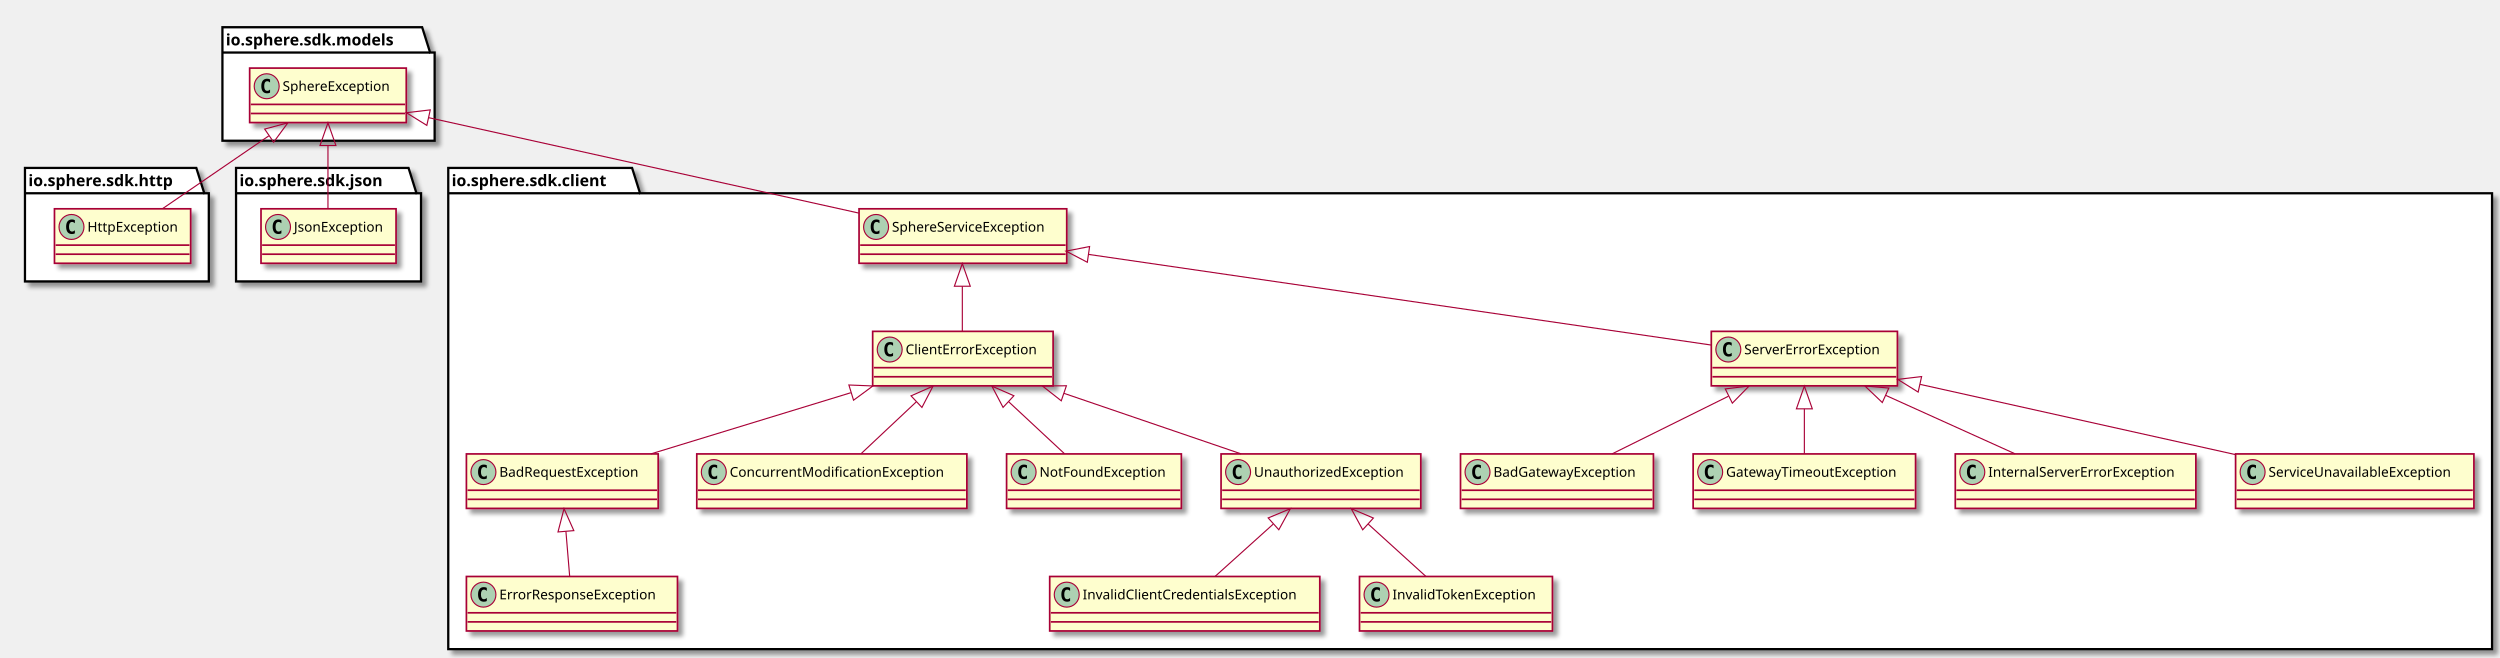
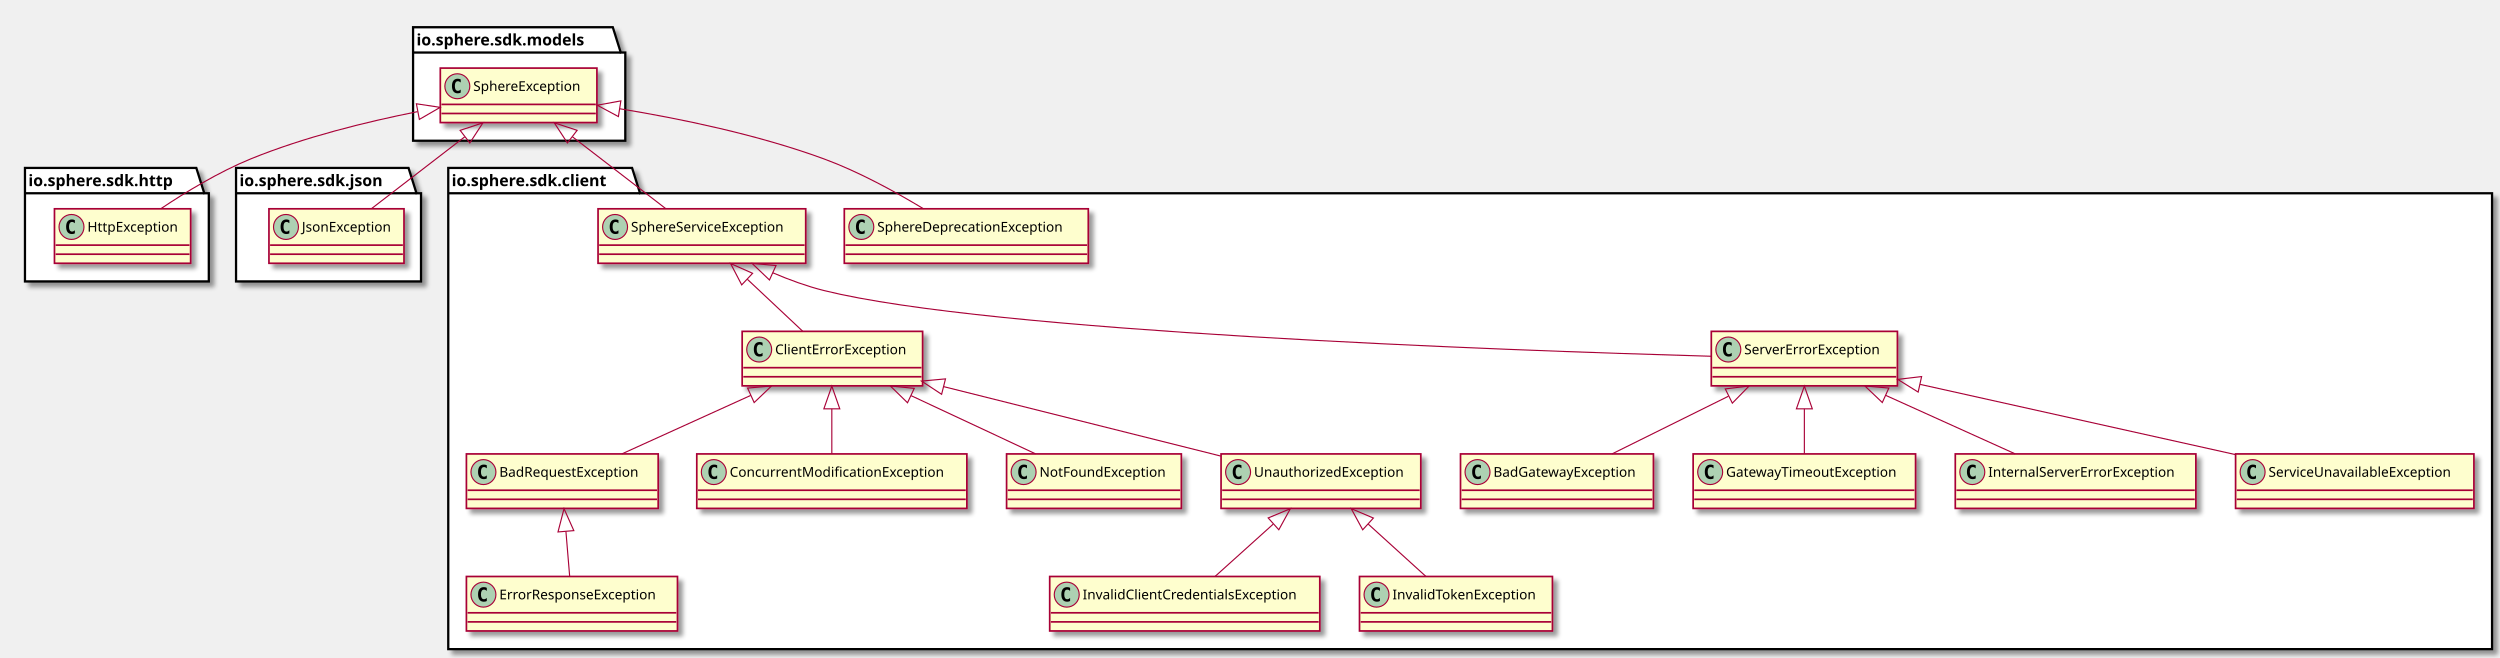
<svg xmlns="http://www.w3.org/2000/svg" height="579pt" style="width:2203px;height:579px;" version="1.1" viewBox="0 0 2203 579" width="2203pt">
  <defs>
    <filter height="300%" id="f1" width="300%" x="-1" y="-1">
      <feGaussianBlur result="blurOut" stdDeviation="2.0" />
      <feColorMatrix in="blurOut" result="blurOut2" type="matrix" values="0 0 0 0 0 0 0 0 0 0 0 0 0 0 0 0 0 0 .4 0" />
      <feOffset dx="4.0" dy="4.0" in="blurOut2" result="blurOut3" />
      <feBlend in="SourceGraphic" in2="blurOut3" mode="normal" />
    </filter>
  </defs>
  <g>
-     <polygon fill="#FFFFFF" filter="url(#f1)" points="196,24,372,24,379,46.297,383,46.297,383,124,196,124,196,24" style="stroke: #000000; stroke-width: 2.0;" />
-     <line style="stroke: #000000; stroke-width: 2.0;" x1="196" x2="379" y1="46.297" y2="46.297" />
-     <text fill="#000000" font-family="sans-serif" font-size="14" font-weight="bold" lengthAdjust="spacingAndGlyphs" textLength="170" x="199" y="39.995">io.sphere.sdk.models</text>
+     <polygon fill="#FFFFFF" filter="url(#f1)" points="364,24,540,24,547,46.297,551,46.297,551,124,364,124,364,24" style="stroke: #000000; stroke-width: 2.0;" />
+     <line style="stroke: #000000; stroke-width: 2.0;" x1="364" x2="547" y1="46.297" y2="46.297" />
+     <text fill="#000000" font-family="sans-serif" font-size="14" font-weight="bold" lengthAdjust="spacingAndGlyphs" textLength="170" x="367" y="39.995">io.sphere.sdk.models</text>
    <polygon fill="#FFFFFF" filter="url(#f1)" points="22,148,173,148,180,170.297,184,170.297,184,248,22,248,22,148" style="stroke: #000000; stroke-width: 2.0;" />
    <line style="stroke: #000000; stroke-width: 2.0;" x1="22" x2="180" y1="170.297" y2="170.297" />
    <text fill="#000000" font-family="sans-serif" font-size="14" font-weight="bold" lengthAdjust="spacingAndGlyphs" textLength="145" x="25" y="163.995">io.sphere.sdk.http</text>
    <polygon fill="#FFFFFF" filter="url(#f1)" points="208,148,360,148,367,170.297,371,170.297,371,248,208,248,208,148" style="stroke: #000000; stroke-width: 2.0;" />
    <line style="stroke: #000000; stroke-width: 2.0;" x1="208" x2="367" y1="170.297" y2="170.297" />
    <text fill="#000000" font-family="sans-serif" font-size="14" font-weight="bold" lengthAdjust="spacingAndGlyphs" textLength="146" x="211" y="163.995">io.sphere.sdk.json</text>
    <polygon fill="#FFFFFF" filter="url(#f1)" points="395,148,557,148,564,170.297,2196,170.297,2196,572,395,572,395,148" style="stroke: #000000; stroke-width: 2.0;" />
    <line style="stroke: #000000; stroke-width: 2.0;" x1="395" x2="564" y1="170.297" y2="170.297" />
    <text fill="#000000" font-family="sans-serif" font-size="14" font-weight="bold" lengthAdjust="spacingAndGlyphs" textLength="156" x="398" y="163.995">io.sphere.sdk.client</text>
-     <rect fill="#FEFECE" filter="url(#f1)" height="48" style="stroke: #A80036; stroke-width: 1.5;" width="138" x="220" y="60" />
-     <ellipse cx="235" cy="76" fill="#ADD1B2" rx="11" ry="11" style="stroke: #A80036; stroke-width: 1.0;" />
-     <path d="M237.969,81.641 Q237.391,81.938 236.75,82.086 Q236.109,82.234 235.406,82.234 Q232.906,82.234 231.586,80.586 Q230.266,78.938 230.266,75.812 Q230.266,72.688 231.586,71.031 Q232.906,69.375 235.406,69.375 Q236.109,69.375 236.758,69.531 Q237.406,69.688 237.969,69.984 L237.969,72.703 Q237.344,72.125 236.75,71.852 Q236.156,71.578 235.531,71.578 Q234.188,71.578 233.5,72.648 Q232.812,73.719 232.812,75.812 Q232.812,77.906 233.5,78.977 Q234.188,80.047 235.531,80.047 Q236.156,80.047 236.75,79.773 Q237.344,79.5 237.969,78.922 L237.969,81.641 Z " />
-     <text fill="#000000" font-family="sans-serif" font-size="12" lengthAdjust="spacingAndGlyphs" textLength="106" x="249" y="80.154">SphereException</text>
-     <line style="stroke: #A80036; stroke-width: 1.5;" x1="221" x2="357" y1="92" y2="92" />
-     <line style="stroke: #A80036; stroke-width: 1.5;" x1="221" x2="357" y1="100" y2="100" />
+     <rect fill="#FEFECE" filter="url(#f1)" height="48" style="stroke: #A80036; stroke-width: 1.5;" width="138" x="388" y="60" />
+     <ellipse cx="403" cy="76" fill="#ADD1B2" rx="11" ry="11" style="stroke: #A80036; stroke-width: 1.0;" />
+     <path d="M405.969,81.641 Q405.391,81.938 404.75,82.086 Q404.109,82.234 403.406,82.234 Q400.906,82.234 399.586,80.586 Q398.266,78.938 398.266,75.812 Q398.266,72.688 399.586,71.031 Q400.906,69.375 403.406,69.375 Q404.109,69.375 404.758,69.531 Q405.406,69.688 405.969,69.984 L405.969,72.703 Q405.344,72.125 404.75,71.852 Q404.156,71.578 403.531,71.578 Q402.188,71.578 401.5,72.648 Q400.812,73.719 400.812,75.812 Q400.812,77.906 401.5,78.977 Q402.188,80.047 403.531,80.047 Q404.156,80.047 404.75,79.773 Q405.344,79.5 405.969,78.922 L405.969,81.641 Z " />
+     <text fill="#000000" font-family="sans-serif" font-size="12" lengthAdjust="spacingAndGlyphs" textLength="106" x="417" y="80.154">SphereException</text>
+     <line style="stroke: #A80036; stroke-width: 1.5;" x1="389" x2="525" y1="92" y2="92" />
+     <line style="stroke: #A80036; stroke-width: 1.5;" x1="389" x2="525" y1="100" y2="100" />
    <rect fill="#FEFECE" filter="url(#f1)" height="48" style="stroke: #A80036; stroke-width: 1.5;" width="120" x="48" y="184" />
    <ellipse cx="63" cy="200" fill="#ADD1B2" rx="11" ry="11" style="stroke: #A80036; stroke-width: 1.0;" />
    <path d="M65.969,205.641 Q65.391,205.938 64.75,206.086 Q64.109,206.234 63.406,206.234 Q60.906,206.234 59.586,204.586 Q58.266,202.938 58.266,199.812 Q58.266,196.688 59.586,195.031 Q60.906,193.375 63.406,193.375 Q64.109,193.375 64.758,193.531 Q65.406,193.688 65.969,193.984 L65.969,196.703 Q65.344,196.125 64.75,195.852 Q64.156,195.578 63.531,195.578 Q62.188,195.578 61.5,196.648 Q60.812,197.719 60.812,199.812 Q60.812,201.906 61.5,202.977 Q62.188,204.047 63.531,204.047 Q64.156,204.047 64.75,203.773 Q65.344,203.5 65.969,202.922 L65.969,205.641 Z " />
    <text fill="#000000" font-family="sans-serif" font-size="12" lengthAdjust="spacingAndGlyphs" textLength="88" x="77" y="204.154">HttpException</text>
    <line style="stroke: #A80036; stroke-width: 1.5;" x1="49" x2="167" y1="216" y2="216" />
    <line style="stroke: #A80036; stroke-width: 1.5;" x1="49" x2="167" y1="224" y2="224" />
-     <rect fill="#FEFECE" filter="url(#f1)" height="48" style="stroke: #A80036; stroke-width: 1.5;" width="119" x="230" y="184" />
-     <ellipse cx="245" cy="200" fill="#ADD1B2" rx="11" ry="11" style="stroke: #A80036; stroke-width: 1.0;" />
-     <path d="M247.969,205.641 Q247.391,205.938 246.75,206.086 Q246.109,206.234 245.406,206.234 Q242.906,206.234 241.586,204.586 Q240.266,202.938 240.266,199.812 Q240.266,196.688 241.586,195.031 Q242.906,193.375 245.406,193.375 Q246.109,193.375 246.758,193.531 Q247.406,193.688 247.969,193.984 L247.969,196.703 Q247.344,196.125 246.75,195.852 Q246.156,195.578 245.531,195.578 Q244.188,195.578 243.5,196.648 Q242.812,197.719 242.812,199.812 Q242.812,201.906 243.5,202.977 Q244.188,204.047 245.531,204.047 Q246.156,204.047 246.75,203.773 Q247.344,203.5 247.969,202.922 L247.969,205.641 Z " />
-     <text fill="#000000" font-family="sans-serif" font-size="12" lengthAdjust="spacingAndGlyphs" textLength="87" x="259" y="204.154">JsonException</text>
-     <line style="stroke: #A80036; stroke-width: 1.5;" x1="231" x2="348" y1="216" y2="216" />
-     <line style="stroke: #A80036; stroke-width: 1.5;" x1="231" x2="348" y1="224" y2="224" />
-     <rect fill="#FEFECE" filter="url(#f1)" height="48" style="stroke: #A80036; stroke-width: 1.5;" width="183" x="757" y="184" />
-     <ellipse cx="772" cy="200" fill="#ADD1B2" rx="11" ry="11" style="stroke: #A80036; stroke-width: 1.0;" />
-     <path d="M774.969,205.641 Q774.391,205.938 773.75,206.086 Q773.109,206.234 772.406,206.234 Q769.906,206.234 768.586,204.586 Q767.266,202.938 767.266,199.812 Q767.266,196.688 768.586,195.031 Q769.906,193.375 772.406,193.375 Q773.109,193.375 773.758,193.531 Q774.406,193.688 774.969,193.984 L774.969,196.703 Q774.344,196.125 773.75,195.852 Q773.156,195.578 772.531,195.578 Q771.188,195.578 770.5,196.648 Q769.812,197.719 769.812,199.812 Q769.812,201.906 770.5,202.977 Q771.188,204.047 772.531,204.047 Q773.156,204.047 773.75,203.773 Q774.344,203.5 774.969,202.922 L774.969,205.641 Z " />
-     <text fill="#000000" font-family="sans-serif" font-size="12" lengthAdjust="spacingAndGlyphs" textLength="151" x="786" y="204.154">SphereServiceException</text>
-     <line style="stroke: #A80036; stroke-width: 1.5;" x1="758" x2="939" y1="216" y2="216" />
-     <line style="stroke: #A80036; stroke-width: 1.5;" x1="758" x2="939" y1="224" y2="224" />
-     <rect fill="#FEFECE" filter="url(#f1)" height="48" style="stroke: #A80036; stroke-width: 1.5;" width="159" x="769" y="292" />
-     <ellipse cx="784" cy="308" fill="#ADD1B2" rx="11" ry="11" style="stroke: #A80036; stroke-width: 1.0;" />
-     <path d="M786.969,313.641 Q786.391,313.938 785.75,314.086 Q785.109,314.234 784.406,314.234 Q781.906,314.234 780.586,312.586 Q779.266,310.938 779.266,307.812 Q779.266,304.688 780.586,303.031 Q781.906,301.375 784.406,301.375 Q785.109,301.375 785.758,301.531 Q786.406,301.688 786.969,301.984 L786.969,304.703 Q786.344,304.125 785.75,303.852 Q785.156,303.578 784.531,303.578 Q783.188,303.578 782.5,304.648 Q781.812,305.719 781.812,307.812 Q781.812,309.906 782.5,310.977 Q783.188,312.047 784.531,312.047 Q785.156,312.047 785.75,311.773 Q786.344,311.5 786.969,310.922 L786.969,313.641 Z " />
-     <text fill="#000000" font-family="sans-serif" font-size="12" lengthAdjust="spacingAndGlyphs" textLength="127" x="798" y="312.154">ClientErrorException</text>
-     <line style="stroke: #A80036; stroke-width: 1.5;" x1="770" x2="927" y1="324" y2="324" />
-     <line style="stroke: #A80036; stroke-width: 1.5;" x1="770" x2="927" y1="332" y2="332" />
+     <rect fill="#FEFECE" filter="url(#f1)" height="48" style="stroke: #A80036; stroke-width: 1.5;" width="119" x="237" y="184" />
+     <ellipse cx="252" cy="200" fill="#ADD1B2" rx="11" ry="11" style="stroke: #A80036; stroke-width: 1.0;" />
+     <path d="M254.969,205.641 Q254.391,205.938 253.75,206.086 Q253.109,206.234 252.406,206.234 Q249.906,206.234 248.586,204.586 Q247.266,202.938 247.266,199.812 Q247.266,196.688 248.586,195.031 Q249.906,193.375 252.406,193.375 Q253.109,193.375 253.758,193.531 Q254.406,193.688 254.969,193.984 L254.969,196.703 Q254.344,196.125 253.75,195.852 Q253.156,195.578 252.531,195.578 Q251.188,195.578 250.5,196.648 Q249.812,197.719 249.812,199.812 Q249.812,201.906 250.5,202.977 Q251.188,204.047 252.531,204.047 Q253.156,204.047 253.75,203.773 Q254.344,203.5 254.969,202.922 L254.969,205.641 Z " />
+     <text fill="#000000" font-family="sans-serif" font-size="12" lengthAdjust="spacingAndGlyphs" textLength="87" x="266" y="204.154">JsonException</text>
+     <line style="stroke: #A80036; stroke-width: 1.5;" x1="238" x2="355" y1="216" y2="216" />
+     <line style="stroke: #A80036; stroke-width: 1.5;" x1="238" x2="355" y1="224" y2="224" />
+     <rect fill="#FEFECE" filter="url(#f1)" height="48" style="stroke: #A80036; stroke-width: 1.5;" width="215" x="744" y="184" />
+     <ellipse cx="759" cy="200" fill="#ADD1B2" rx="11" ry="11" style="stroke: #A80036; stroke-width: 1.0;" />
+     <path d="M761.969,205.641 Q761.391,205.938 760.75,206.086 Q760.109,206.234 759.406,206.234 Q756.906,206.234 755.586,204.586 Q754.266,202.938 754.266,199.812 Q754.266,196.688 755.586,195.031 Q756.906,193.375 759.406,193.375 Q760.109,193.375 760.758,193.531 Q761.406,193.688 761.969,193.984 L761.969,196.703 Q761.344,196.125 760.75,195.852 Q760.156,195.578 759.531,195.578 Q758.188,195.578 757.5,196.648 Q756.812,197.719 756.812,199.812 Q756.812,201.906 757.5,202.977 Q758.188,204.047 759.531,204.047 Q760.156,204.047 760.75,203.773 Q761.344,203.5 761.969,202.922 L761.969,205.641 Z " />
+     <text fill="#000000" font-family="sans-serif" font-size="12" lengthAdjust="spacingAndGlyphs" textLength="183" x="773" y="204.154">SphereDeprecationException</text>
+     <line style="stroke: #A80036; stroke-width: 1.5;" x1="745" x2="958" y1="216" y2="216" />
+     <line style="stroke: #A80036; stroke-width: 1.5;" x1="745" x2="958" y1="224" y2="224" />
+     <rect fill="#FEFECE" filter="url(#f1)" height="48" style="stroke: #A80036; stroke-width: 1.5;" width="183" x="527" y="184" />
+     <ellipse cx="542" cy="200" fill="#ADD1B2" rx="11" ry="11" style="stroke: #A80036; stroke-width: 1.0;" />
+     <path d="M544.969,205.641 Q544.391,205.938 543.75,206.086 Q543.109,206.234 542.406,206.234 Q539.906,206.234 538.586,204.586 Q537.266,202.938 537.266,199.812 Q537.266,196.688 538.586,195.031 Q539.906,193.375 542.406,193.375 Q543.109,193.375 543.758,193.531 Q544.406,193.688 544.969,193.984 L544.969,196.703 Q544.344,196.125 543.75,195.852 Q543.156,195.578 542.531,195.578 Q541.188,195.578 540.5,196.648 Q539.812,197.719 539.812,199.812 Q539.812,201.906 540.5,202.977 Q541.188,204.047 542.531,204.047 Q543.156,204.047 543.75,203.773 Q544.344,203.5 544.969,202.922 L544.969,205.641 Z " />
+     <text fill="#000000" font-family="sans-serif" font-size="12" lengthAdjust="spacingAndGlyphs" textLength="151" x="556" y="204.154">SphereServiceException</text>
+     <line style="stroke: #A80036; stroke-width: 1.5;" x1="528" x2="709" y1="216" y2="216" />
+     <line style="stroke: #A80036; stroke-width: 1.5;" x1="528" x2="709" y1="224" y2="224" />
+     <rect fill="#FEFECE" filter="url(#f1)" height="48" style="stroke: #A80036; stroke-width: 1.5;" width="159" x="654" y="292" />
+     <ellipse cx="669" cy="308" fill="#ADD1B2" rx="11" ry="11" style="stroke: #A80036; stroke-width: 1.0;" />
+     <path d="M671.969,313.641 Q671.391,313.938 670.75,314.086 Q670.109,314.234 669.406,314.234 Q666.906,314.234 665.586,312.586 Q664.266,310.938 664.266,307.812 Q664.266,304.688 665.586,303.031 Q666.906,301.375 669.406,301.375 Q670.109,301.375 670.758,301.531 Q671.406,301.688 671.969,301.984 L671.969,304.703 Q671.344,304.125 670.75,303.852 Q670.156,303.578 669.531,303.578 Q668.188,303.578 667.5,304.648 Q666.812,305.719 666.812,307.812 Q666.812,309.906 667.5,310.977 Q668.188,312.047 669.531,312.047 Q670.156,312.047 670.75,311.773 Q671.344,311.5 671.969,310.922 L671.969,313.641 Z " />
+     <text fill="#000000" font-family="sans-serif" font-size="12" lengthAdjust="spacingAndGlyphs" textLength="127" x="683" y="312.154">ClientErrorException</text>
+     <line style="stroke: #A80036; stroke-width: 1.5;" x1="655" x2="812" y1="324" y2="324" />
+     <line style="stroke: #A80036; stroke-width: 1.5;" x1="655" x2="812" y1="332" y2="332" />
    <rect fill="#FEFECE" filter="url(#f1)" height="48" style="stroke: #A80036; stroke-width: 1.5;" width="169" x="411" y="400" />
    <ellipse cx="426" cy="416" fill="#ADD1B2" rx="11" ry="11" style="stroke: #A80036; stroke-width: 1.0;" />
    <path d="M428.969,421.641 Q428.391,421.938 427.75,422.086 Q427.109,422.234 426.406,422.234 Q423.906,422.234 422.586,420.586 Q421.266,418.938 421.266,415.812 Q421.266,412.688 422.586,411.031 Q423.906,409.375 426.406,409.375 Q427.109,409.375 427.758,409.531 Q428.406,409.688 428.969,409.984 L428.969,412.703 Q428.344,412.125 427.75,411.852 Q427.156,411.578 426.531,411.578 Q425.188,411.578 424.5,412.648 Q423.812,413.719 423.812,415.812 Q423.812,417.906 424.5,418.977 Q425.188,420.047 426.531,420.047 Q427.156,420.047 427.75,419.773 Q428.344,419.5 428.969,418.922 L428.969,421.641 Z " />
    <text fill="#000000" font-family="sans-serif" font-size="12" lengthAdjust="spacingAndGlyphs" textLength="137" x="440" y="420.154">BadRequestException</text>
    <line style="stroke: #A80036; stroke-width: 1.5;" x1="412" x2="579" y1="432" y2="432" />
    <line style="stroke: #A80036; stroke-width: 1.5;" x1="412" x2="579" y1="440" y2="440" />
    <rect fill="#FEFECE" filter="url(#f1)" height="48" style="stroke: #A80036; stroke-width: 1.5;" width="186" x="411" y="508" />
    <ellipse cx="426" cy="524" fill="#ADD1B2" rx="11" ry="11" style="stroke: #A80036; stroke-width: 1.0;" />
    <path d="M428.969,529.641 Q428.391,529.938 427.75,530.086 Q427.109,530.234 426.406,530.234 Q423.906,530.234 422.586,528.586 Q421.266,526.938 421.266,523.812 Q421.266,520.688 422.586,519.031 Q423.906,517.375 426.406,517.375 Q427.109,517.375 427.758,517.531 Q428.406,517.688 428.969,517.984 L428.969,520.703 Q428.344,520.125 427.75,519.852 Q427.156,519.578 426.531,519.578 Q425.188,519.578 424.5,520.648 Q423.812,521.719 423.812,523.812 Q423.812,525.906 424.5,526.977 Q425.188,528.047 426.531,528.047 Q427.156,528.047 427.75,527.773 Q428.344,527.5 428.969,526.922 L428.969,529.641 Z " />
    <text fill="#000000" font-family="sans-serif" font-size="12" lengthAdjust="spacingAndGlyphs" textLength="154" x="440" y="528.154">ErrorResponseException</text>
    <line style="stroke: #A80036; stroke-width: 1.5;" x1="412" x2="596" y1="540" y2="540" />
    <line style="stroke: #A80036; stroke-width: 1.5;" x1="412" x2="596" y1="548" y2="548" />
    <rect fill="#FEFECE" filter="url(#f1)" height="48" style="stroke: #A80036; stroke-width: 1.5;" width="238" x="614" y="400" />
    <ellipse cx="629" cy="416" fill="#ADD1B2" rx="11" ry="11" style="stroke: #A80036; stroke-width: 1.0;" />
    <path d="M631.969,421.641 Q631.391,421.938 630.75,422.086 Q630.109,422.234 629.406,422.234 Q626.906,422.234 625.586,420.586 Q624.266,418.938 624.266,415.812 Q624.266,412.688 625.586,411.031 Q626.906,409.375 629.406,409.375 Q630.109,409.375 630.758,409.531 Q631.406,409.688 631.969,409.984 L631.969,412.703 Q631.344,412.125 630.75,411.852 Q630.156,411.578 629.531,411.578 Q628.188,411.578 627.5,412.648 Q626.812,413.719 626.812,415.812 Q626.812,417.906 627.5,418.977 Q628.188,420.047 629.531,420.047 Q630.156,420.047 630.75,419.773 Q631.344,419.5 631.969,418.922 L631.969,421.641 Z " />
    <text fill="#000000" font-family="sans-serif" font-size="12" lengthAdjust="spacingAndGlyphs" textLength="206" x="643" y="420.154">ConcurrentModificationException</text>
    <line style="stroke: #A80036; stroke-width: 1.5;" x1="615" x2="851" y1="432" y2="432" />
    <line style="stroke: #A80036; stroke-width: 1.5;" x1="615" x2="851" y1="440" y2="440" />
    <rect fill="#FEFECE" filter="url(#f1)" height="48" style="stroke: #A80036; stroke-width: 1.5;" width="154" x="887" y="400" />
    <ellipse cx="902" cy="416" fill="#ADD1B2" rx="11" ry="11" style="stroke: #A80036; stroke-width: 1.0;" />
    <path d="M904.969,421.641 Q904.391,421.938 903.75,422.086 Q903.109,422.234 902.406,422.234 Q899.906,422.234 898.586,420.586 Q897.266,418.938 897.266,415.812 Q897.266,412.688 898.586,411.031 Q899.906,409.375 902.406,409.375 Q903.109,409.375 903.758,409.531 Q904.406,409.688 904.969,409.984 L904.969,412.703 Q904.344,412.125 903.75,411.852 Q903.156,411.578 902.531,411.578 Q901.188,411.578 900.5,412.648 Q899.812,413.719 899.812,415.812 Q899.812,417.906 900.5,418.977 Q901.188,420.047 902.531,420.047 Q903.156,420.047 903.75,419.773 Q904.344,419.5 904.969,418.922 L904.969,421.641 Z " />
    <text fill="#000000" font-family="sans-serif" font-size="12" lengthAdjust="spacingAndGlyphs" textLength="122" x="916" y="420.154">NotFoundException</text>
    <line style="stroke: #A80036; stroke-width: 1.5;" x1="888" x2="1040" y1="432" y2="432" />
    <line style="stroke: #A80036; stroke-width: 1.5;" x1="888" x2="1040" y1="440" y2="440" />
    <rect fill="#FEFECE" filter="url(#f1)" height="48" style="stroke: #A80036; stroke-width: 1.5;" width="176" x="1076" y="400" />
    <ellipse cx="1091" cy="416" fill="#ADD1B2" rx="11" ry="11" style="stroke: #A80036; stroke-width: 1.0;" />
    <path d="M1093.969,421.641 Q1093.391,421.938 1092.75,422.086 Q1092.109,422.234 1091.406,422.234 Q1088.906,422.234 1087.586,420.586 Q1086.266,418.938 1086.266,415.812 Q1086.266,412.688 1087.586,411.031 Q1088.906,409.375 1091.406,409.375 Q1092.109,409.375 1092.758,409.531 Q1093.406,409.688 1093.969,409.984 L1093.969,412.703 Q1093.344,412.125 1092.75,411.852 Q1092.156,411.578 1091.531,411.578 Q1090.188,411.578 1089.5,412.648 Q1088.812,413.719 1088.812,415.812 Q1088.812,417.906 1089.5,418.977 Q1090.188,420.047 1091.531,420.047 Q1092.156,420.047 1092.75,419.773 Q1093.344,419.5 1093.969,418.922 L1093.969,421.641 Z " />
    <text fill="#000000" font-family="sans-serif" font-size="12" lengthAdjust="spacingAndGlyphs" textLength="144" x="1105" y="420.154">UnauthorizedException</text>
    <line style="stroke: #A80036; stroke-width: 1.5;" x1="1077" x2="1251" y1="432" y2="432" />
    <line style="stroke: #A80036; stroke-width: 1.5;" x1="1077" x2="1251" y1="440" y2="440" />
    <rect fill="#FEFECE" filter="url(#f1)" height="48" style="stroke: #A80036; stroke-width: 1.5;" width="238" x="925" y="508" />
    <ellipse cx="940" cy="524" fill="#ADD1B2" rx="11" ry="11" style="stroke: #A80036; stroke-width: 1.0;" />
    <path d="M942.969,529.641 Q942.391,529.938 941.75,530.086 Q941.109,530.234 940.406,530.234 Q937.906,530.234 936.586,528.586 Q935.266,526.938 935.266,523.812 Q935.266,520.688 936.586,519.031 Q937.906,517.375 940.406,517.375 Q941.109,517.375 941.758,517.531 Q942.406,517.688 942.969,517.984 L942.969,520.703 Q942.344,520.125 941.75,519.852 Q941.156,519.578 940.531,519.578 Q939.188,519.578 938.5,520.648 Q937.812,521.719 937.812,523.812 Q937.812,525.906 938.5,526.977 Q939.188,528.047 940.531,528.047 Q941.156,528.047 941.75,527.773 Q942.344,527.5 942.969,526.922 L942.969,529.641 Z " />
    <text fill="#000000" font-family="sans-serif" font-size="12" lengthAdjust="spacingAndGlyphs" textLength="206" x="954" y="528.154">InvalidClientCredentialsException</text>
    <line style="stroke: #A80036; stroke-width: 1.5;" x1="926" x2="1162" y1="540" y2="540" />
    <line style="stroke: #A80036; stroke-width: 1.5;" x1="926" x2="1162" y1="548" y2="548" />
    <rect fill="#FEFECE" filter="url(#f1)" height="48" style="stroke: #A80036; stroke-width: 1.5;" width="170" x="1198" y="508" />
    <ellipse cx="1213" cy="524" fill="#ADD1B2" rx="11" ry="11" style="stroke: #A80036; stroke-width: 1.0;" />
    <path d="M1215.969,529.641 Q1215.391,529.938 1214.75,530.086 Q1214.109,530.234 1213.406,530.234 Q1210.906,530.234 1209.586,528.586 Q1208.266,526.938 1208.266,523.812 Q1208.266,520.688 1209.586,519.031 Q1210.906,517.375 1213.406,517.375 Q1214.109,517.375 1214.758,517.531 Q1215.406,517.688 1215.969,517.984 L1215.969,520.703 Q1215.344,520.125 1214.75,519.852 Q1214.156,519.578 1213.531,519.578 Q1212.188,519.578 1211.5,520.648 Q1210.812,521.719 1210.812,523.812 Q1210.812,525.906 1211.5,526.977 Q1212.188,528.047 1213.531,528.047 Q1214.156,528.047 1214.75,527.773 Q1215.344,527.5 1215.969,526.922 L1215.969,529.641 Z " />
    <text fill="#000000" font-family="sans-serif" font-size="12" lengthAdjust="spacingAndGlyphs" textLength="138" x="1227" y="528.154">InvalidTokenException</text>
    <line style="stroke: #A80036; stroke-width: 1.5;" x1="1199" x2="1367" y1="540" y2="540" />
    <line style="stroke: #A80036; stroke-width: 1.5;" x1="1199" x2="1367" y1="548" y2="548" />
    <rect fill="#FEFECE" filter="url(#f1)" height="48" style="stroke: #A80036; stroke-width: 1.5;" width="164" x="1508" y="292" />
    <ellipse cx="1523" cy="308" fill="#ADD1B2" rx="11" ry="11" style="stroke: #A80036; stroke-width: 1.0;" />
    <path d="M1525.969,313.641 Q1525.391,313.938 1524.75,314.086 Q1524.109,314.234 1523.406,314.234 Q1520.906,314.234 1519.586,312.586 Q1518.266,310.938 1518.266,307.812 Q1518.266,304.688 1519.586,303.031 Q1520.906,301.375 1523.406,301.375 Q1524.109,301.375 1524.758,301.531 Q1525.406,301.688 1525.969,301.984 L1525.969,304.703 Q1525.344,304.125 1524.75,303.852 Q1524.156,303.578 1523.531,303.578 Q1522.188,303.578 1521.5,304.648 Q1520.812,305.719 1520.812,307.812 Q1520.812,309.906 1521.5,310.977 Q1522.188,312.047 1523.531,312.047 Q1524.156,312.047 1524.75,311.773 Q1525.344,311.5 1525.969,310.922 L1525.969,313.641 Z " />
    <text fill="#000000" font-family="sans-serif" font-size="12" lengthAdjust="spacingAndGlyphs" textLength="132" x="1537" y="312.154">ServerErrorException</text>
    <line style="stroke: #A80036; stroke-width: 1.5;" x1="1509" x2="1671" y1="324" y2="324" />
    <line style="stroke: #A80036; stroke-width: 1.5;" x1="1509" x2="1671" y1="332" y2="332" />
    <rect fill="#FEFECE" filter="url(#f1)" height="48" style="stroke: #A80036; stroke-width: 1.5;" width="170" x="1287" y="400" />
    <ellipse cx="1302" cy="416" fill="#ADD1B2" rx="11" ry="11" style="stroke: #A80036; stroke-width: 1.0;" />
    <path d="M1304.969,421.641 Q1304.391,421.938 1303.75,422.086 Q1303.109,422.234 1302.406,422.234 Q1299.906,422.234 1298.586,420.586 Q1297.266,418.938 1297.266,415.812 Q1297.266,412.688 1298.586,411.031 Q1299.906,409.375 1302.406,409.375 Q1303.109,409.375 1303.758,409.531 Q1304.406,409.688 1304.969,409.984 L1304.969,412.703 Q1304.344,412.125 1303.75,411.852 Q1303.156,411.578 1302.531,411.578 Q1301.188,411.578 1300.5,412.648 Q1299.812,413.719 1299.812,415.812 Q1299.812,417.906 1300.5,418.977 Q1301.188,420.047 1302.531,420.047 Q1303.156,420.047 1303.75,419.773 Q1304.344,419.5 1304.969,418.922 L1304.969,421.641 Z " />
    <text fill="#000000" font-family="sans-serif" font-size="12" lengthAdjust="spacingAndGlyphs" textLength="138" x="1316" y="420.154">BadGatewayException</text>
    <line style="stroke: #A80036; stroke-width: 1.5;" x1="1288" x2="1456" y1="432" y2="432" />
    <line style="stroke: #A80036; stroke-width: 1.5;" x1="1288" x2="1456" y1="440" y2="440" />
    <rect fill="#FEFECE" filter="url(#f1)" height="48" style="stroke: #A80036; stroke-width: 1.5;" width="196" x="1492" y="400" />
    <ellipse cx="1507" cy="416" fill="#ADD1B2" rx="11" ry="11" style="stroke: #A80036; stroke-width: 1.0;" />
    <path d="M1509.969,421.641 Q1509.391,421.938 1508.75,422.086 Q1508.109,422.234 1507.406,422.234 Q1504.906,422.234 1503.586,420.586 Q1502.266,418.938 1502.266,415.812 Q1502.266,412.688 1503.586,411.031 Q1504.906,409.375 1507.406,409.375 Q1508.109,409.375 1508.758,409.531 Q1509.406,409.688 1509.969,409.984 L1509.969,412.703 Q1509.344,412.125 1508.75,411.852 Q1508.156,411.578 1507.531,411.578 Q1506.188,411.578 1505.5,412.648 Q1504.812,413.719 1504.812,415.812 Q1504.812,417.906 1505.5,418.977 Q1506.188,420.047 1507.531,420.047 Q1508.156,420.047 1508.75,419.773 Q1509.344,419.5 1509.969,418.922 L1509.969,421.641 Z " />
    <text fill="#000000" font-family="sans-serif" font-size="12" lengthAdjust="spacingAndGlyphs" textLength="164" x="1521" y="420.154">GatewayTimeoutException</text>
    <line style="stroke: #A80036; stroke-width: 1.5;" x1="1493" x2="1687" y1="432" y2="432" />
    <line style="stroke: #A80036; stroke-width: 1.5;" x1="1493" x2="1687" y1="440" y2="440" />
    <rect fill="#FEFECE" filter="url(#f1)" height="48" style="stroke: #A80036; stroke-width: 1.5;" width="212" x="1723" y="400" />
    <ellipse cx="1738" cy="416" fill="#ADD1B2" rx="11" ry="11" style="stroke: #A80036; stroke-width: 1.0;" />
    <path d="M1740.969,421.641 Q1740.391,421.938 1739.75,422.086 Q1739.109,422.234 1738.406,422.234 Q1735.906,422.234 1734.586,420.586 Q1733.266,418.938 1733.266,415.812 Q1733.266,412.688 1734.586,411.031 Q1735.906,409.375 1738.406,409.375 Q1739.109,409.375 1739.758,409.531 Q1740.406,409.688 1740.969,409.984 L1740.969,412.703 Q1740.344,412.125 1739.75,411.852 Q1739.156,411.578 1738.531,411.578 Q1737.188,411.578 1736.5,412.648 Q1735.812,413.719 1735.812,415.812 Q1735.812,417.906 1736.5,418.977 Q1737.188,420.047 1738.531,420.047 Q1739.156,420.047 1739.75,419.773 Q1740.344,419.5 1740.969,418.922 L1740.969,421.641 Z " />
    <text fill="#000000" font-family="sans-serif" font-size="12" lengthAdjust="spacingAndGlyphs" textLength="180" x="1752" y="420.154">InternalServerErrorException</text>
    <line style="stroke: #A80036; stroke-width: 1.5;" x1="1724" x2="1934" y1="432" y2="432" />
    <line style="stroke: #A80036; stroke-width: 1.5;" x1="1724" x2="1934" y1="440" y2="440" />
    <rect fill="#FEFECE" filter="url(#f1)" height="48" style="stroke: #A80036; stroke-width: 1.5;" width="210" x="1970" y="400" />
    <ellipse cx="1985" cy="416" fill="#ADD1B2" rx="11" ry="11" style="stroke: #A80036; stroke-width: 1.0;" />
    <path d="M1987.969,421.641 Q1987.391,421.938 1986.75,422.086 Q1986.109,422.234 1985.406,422.234 Q1982.906,422.234 1981.586,420.586 Q1980.266,418.938 1980.266,415.812 Q1980.266,412.688 1981.586,411.031 Q1982.906,409.375 1985.406,409.375 Q1986.109,409.375 1986.758,409.531 Q1987.406,409.688 1987.969,409.984 L1987.969,412.703 Q1987.344,412.125 1986.75,411.852 Q1986.156,411.578 1985.531,411.578 Q1984.188,411.578 1983.5,412.648 Q1982.812,413.719 1982.812,415.812 Q1982.812,417.906 1983.5,418.977 Q1984.188,420.047 1985.531,420.047 Q1986.156,420.047 1986.75,419.773 Q1987.344,419.5 1987.969,418.922 L1987.969,421.641 Z " />
    <text fill="#000000" font-family="sans-serif" font-size="12" lengthAdjust="spacingAndGlyphs" textLength="178" x="1999" y="420.154">ServiceUnavailableException</text>
    <line style="stroke: #A80036; stroke-width: 1.5;" x1="1971" x2="2179" y1="432" y2="432" />
    <line style="stroke: #A80036; stroke-width: 1.5;" x1="1971" x2="2179" y1="440" y2="440" />
-     <path d="M236.912,119.685 C206.863,140.271 169.876,165.61 143.239,183.858 " fill="none" style="stroke: #A80036; stroke-width: 1.0;" />
-     <polygon fill="none" points="233.216,113.732,253.672,108.203,241.128,125.281,233.216,113.732" style="stroke: #A80036; stroke-width: 1.0;" />
-     <path d="M289,128.286 C289,147.008 289,168.082 289,183.858 " fill="none" style="stroke: #A80036; stroke-width: 1.0;" />
-     <polygon fill="none" points="282,128.203,289,108.203,296,128.203,282,128.203" style="stroke: #A80036; stroke-width: 1.0;" />
-     <path d="M377.916,103.724 C481.624,126.729 652.173,164.561 756.836,187.777 " fill="none" style="stroke: #A80036; stroke-width: 1.0;" />
-     <polygon fill="none" points="376.114,110.494,358.105,99.329,379.146,96.827,376.114,110.494" style="stroke: #A80036; stroke-width: 1.0;" />
-     <path d="M848,252.291 C848,265.817 848,280.184 848,291.844 " fill="none" style="stroke: #A80036; stroke-width: 1.0;" />
-     <polygon fill="none" points="841,252.237,848,232.237,855,252.237,841,252.237" style="stroke: #A80036; stroke-width: 1.0;" />
-     <path d="M749.758,346.057 C694.148,363.071 625.542,384.061 573.54,399.971 " fill="none" style="stroke: #A80036; stroke-width: 1.0;" />
-     <polygon fill="none" points="748.046,339.26,769.219,340.103,752.142,352.648,748.046,339.26" style="stroke: #A80036; stroke-width: 1.0;" />
+     <path d="M367.929,98.388 C322.862,107.342 267.914,120.861 221,140 C192.804,151.503 163.405,169.408 141.664,183.957 " fill="none" style="stroke: #A80036; stroke-width: 1.0;" />
+     <polygon fill="none" points="366.919,91.455,387.875,94.592,369.537,105.208,366.919,91.455" style="stroke: #A80036; stroke-width: 1.0;" />
+     <path d="M409.539,120.553 C383.018,140.98 350.707,165.865 327.345,183.858 " fill="none" style="stroke: #A80036; stroke-width: 1.0;" />
+     <polygon fill="none" points="405.459,114.861,425.575,108.203,414.002,125.952,405.459,114.861" style="stroke: #A80036; stroke-width: 1.0;" />
+     <path d="M546.237,95.849 C599.494,104.562 667.855,118.661 726,140 C756.962,151.363 789.624,169.367 813.794,183.996 " fill="none" style="stroke: #A80036; stroke-width: 1.0;" />
+     <polygon fill="none" points="544.926,102.729,526.252,92.714,547.095,88.898,544.926,102.729" style="stroke: #A80036; stroke-width: 1.0;" />
+     <path d="M504.461,120.553 C530.982,140.98 563.293,165.865 586.655,183.858 " fill="none" style="stroke: #A80036; stroke-width: 1.0;" />
+     <polygon fill="none" points="499.998,125.952,488.425,108.203,508.541,114.861,499.998,125.952" style="stroke: #A80036; stroke-width: 1.0;" />
+     <path d="M658.553,246.085 C674.761,261.306 692.941,278.379 707.278,291.844 " fill="none" style="stroke: #A80036; stroke-width: 1.0;" />
+     <polygon fill="none" points="653.595,251.031,643.808,232.237,663.179,240.826,653.595,251.031" style="stroke: #A80036; stroke-width: 1.0;" />
+     <path d="M661.541,348.427 C625.042,364.989 581.403,384.792 547.953,399.971 " fill="none" style="stroke: #A80036; stroke-width: 1.0;" />
+     <polygon fill="none" points="658.779,341.993,679.884,340.103,664.564,354.742,658.779,341.993" style="stroke: #A80036; stroke-width: 1.0;" />
    <path d="M498.691,468.291 C499.818,481.817 501.015,496.183 501.987,507.844 " fill="none" style="stroke: #A80036; stroke-width: 1.0;" />
    <polygon fill="none" points="491.705,468.75,497.02,448.237,505.657,467.587,491.705,468.75" style="stroke: #A80036; stroke-width: 1.0;" />
-     <path d="M807.447,354.085 C791.239,369.306 773.059,386.379 758.722,399.844 " fill="none" style="stroke: #A80036; stroke-width: 1.0;" />
-     <polygon fill="none" points="802.821,348.826,822.192,340.237,812.405,359.031,802.821,348.826" style="stroke: #A80036; stroke-width: 1.0;" />
-     <path d="M888.906,354.085 C905.254,369.306 923.592,386.379 938.054,399.844 " fill="none" style="stroke: #A80036; stroke-width: 1.0;" />
-     <polygon fill="none" points="883.901,358.989,874.033,340.237,893.441,348.742,883.901,358.989" style="stroke: #A80036; stroke-width: 1.0;" />
-     <path d="M937.583,346.617 C987.068,363.53 1047.65,384.235 1093.69,399.971 " fill="none" style="stroke: #A80036; stroke-width: 1.0;" />
-     <polygon fill="none" points="935.185,353.195,918.523,340.103,939.712,339.947,935.185,353.195" style="stroke: #A80036; stroke-width: 1.0;" />
+     <path d="M733,360.291 C733,373.817 733,388.184 733,399.844 " fill="none" style="stroke: #A80036; stroke-width: 1.0;" />
+     <polygon fill="none" points="726,360.237,733,340.237,740,360.237,726,360.237" style="stroke: #A80036; stroke-width: 1.0;" />
+     <path d="M802.846,348.655 C838.171,365.171 880.287,384.862 912.604,399.971 " fill="none" style="stroke: #A80036; stroke-width: 1.0;" />
+     <polygon fill="none" points="799.706,354.915,784.553,340.103,805.636,342.232,799.706,354.915" style="stroke: #A80036; stroke-width: 1.0;" />
+     <path d="M831.592,340.705 C905.175,359.144 1004.838,384.117 1075.8,401.898 " fill="none" style="stroke: #A80036; stroke-width: 1.0;" />
+     <polygon fill="none" points="829.751,347.46,812.052,335.809,833.154,333.88,829.751,347.46" style="stroke: #A80036; stroke-width: 1.0;" />
    <path d="M1121.95,461.849 C1104.97,477.129 1085.88,494.31 1070.84,507.844 " fill="none" style="stroke: #A80036; stroke-width: 1.0;" />
    <polygon fill="none" points="1117.52,456.414,1137.07,448.237,1126.89,466.82,1117.52,456.414" style="stroke: #A80036; stroke-width: 1.0;" />
    <path d="M1205.7,461.849 C1222.54,477.129 1241.47,494.31 1256.38,507.844 " fill="none" style="stroke: #A80036; stroke-width: 1.0;" />
    <polygon fill="none" points="1200.81,466.862,1190.71,448.237,1210.22,456.495,1200.81,466.862" style="stroke: #A80036; stroke-width: 1.0;" />
-     <path d="M959.341,224.206 C1109.69,246.089 1374.15,284.582 1507.77,304.032 " fill="none" style="stroke: #A80036; stroke-width: 1.0;" />
-     <polygon fill="none" points="958.139,231.105,939.356,221.297,960.155,217.251,958.139,231.105" style="stroke: #A80036; stroke-width: 1.0;" />
+     <path d="M680.972,240.375 C695.431,246.561 710.978,252.264 726,256 C872.645,292.474 1321.64,308.661 1507.8,313.932 " fill="none" style="stroke: #A80036; stroke-width: 1.0;" />
+     <polygon fill="none" points="678.044,246.734,662.728,232.09,683.833,233.986,678.044,246.734" style="stroke: #A80036; stroke-width: 1.0;" />
    <path d="M1523.16,349.113 C1490.02,365.533 1450.72,385.001 1420.5,399.971 " fill="none" style="stroke: #A80036; stroke-width: 1.0;" />
    <polygon fill="none" points="1520.32,342.709,1541.35,340.103,1526.53,355.254,1520.32,342.709" style="stroke: #A80036; stroke-width: 1.0;" />
    <path d="M1590,360.291 C1590,373.817 1590,388.184 1590,399.844 " fill="none" style="stroke: #A80036; stroke-width: 1.0;" />
    <polygon fill="none" points="1583,360.237,1590,340.237,1597,360.237,1583,360.237" style="stroke: #A80036; stroke-width: 1.0;" />
    <path d="M1661.76,348.427 C1698.41,364.989 1742.23,384.792 1775.82,399.971 " fill="none" style="stroke: #A80036; stroke-width: 1.0;" />
    <polygon fill="none" points="1658.68,354.718,1643.34,340.103,1664.45,341.96,1658.68,354.718" style="stroke: #A80036; stroke-width: 1.0;" />
    <path d="M1692.01,338.716 C1773.56,356.876 1887.47,382.242 1969.84,400.584 " fill="none" style="stroke: #A80036; stroke-width: 1.0;" />
    <polygon fill="none" points="1690.27,345.501,1672.27,334.321,1693.32,331.835,1690.27,345.501" style="stroke: #A80036; stroke-width: 1.0;" />
  </g>
</svg>
